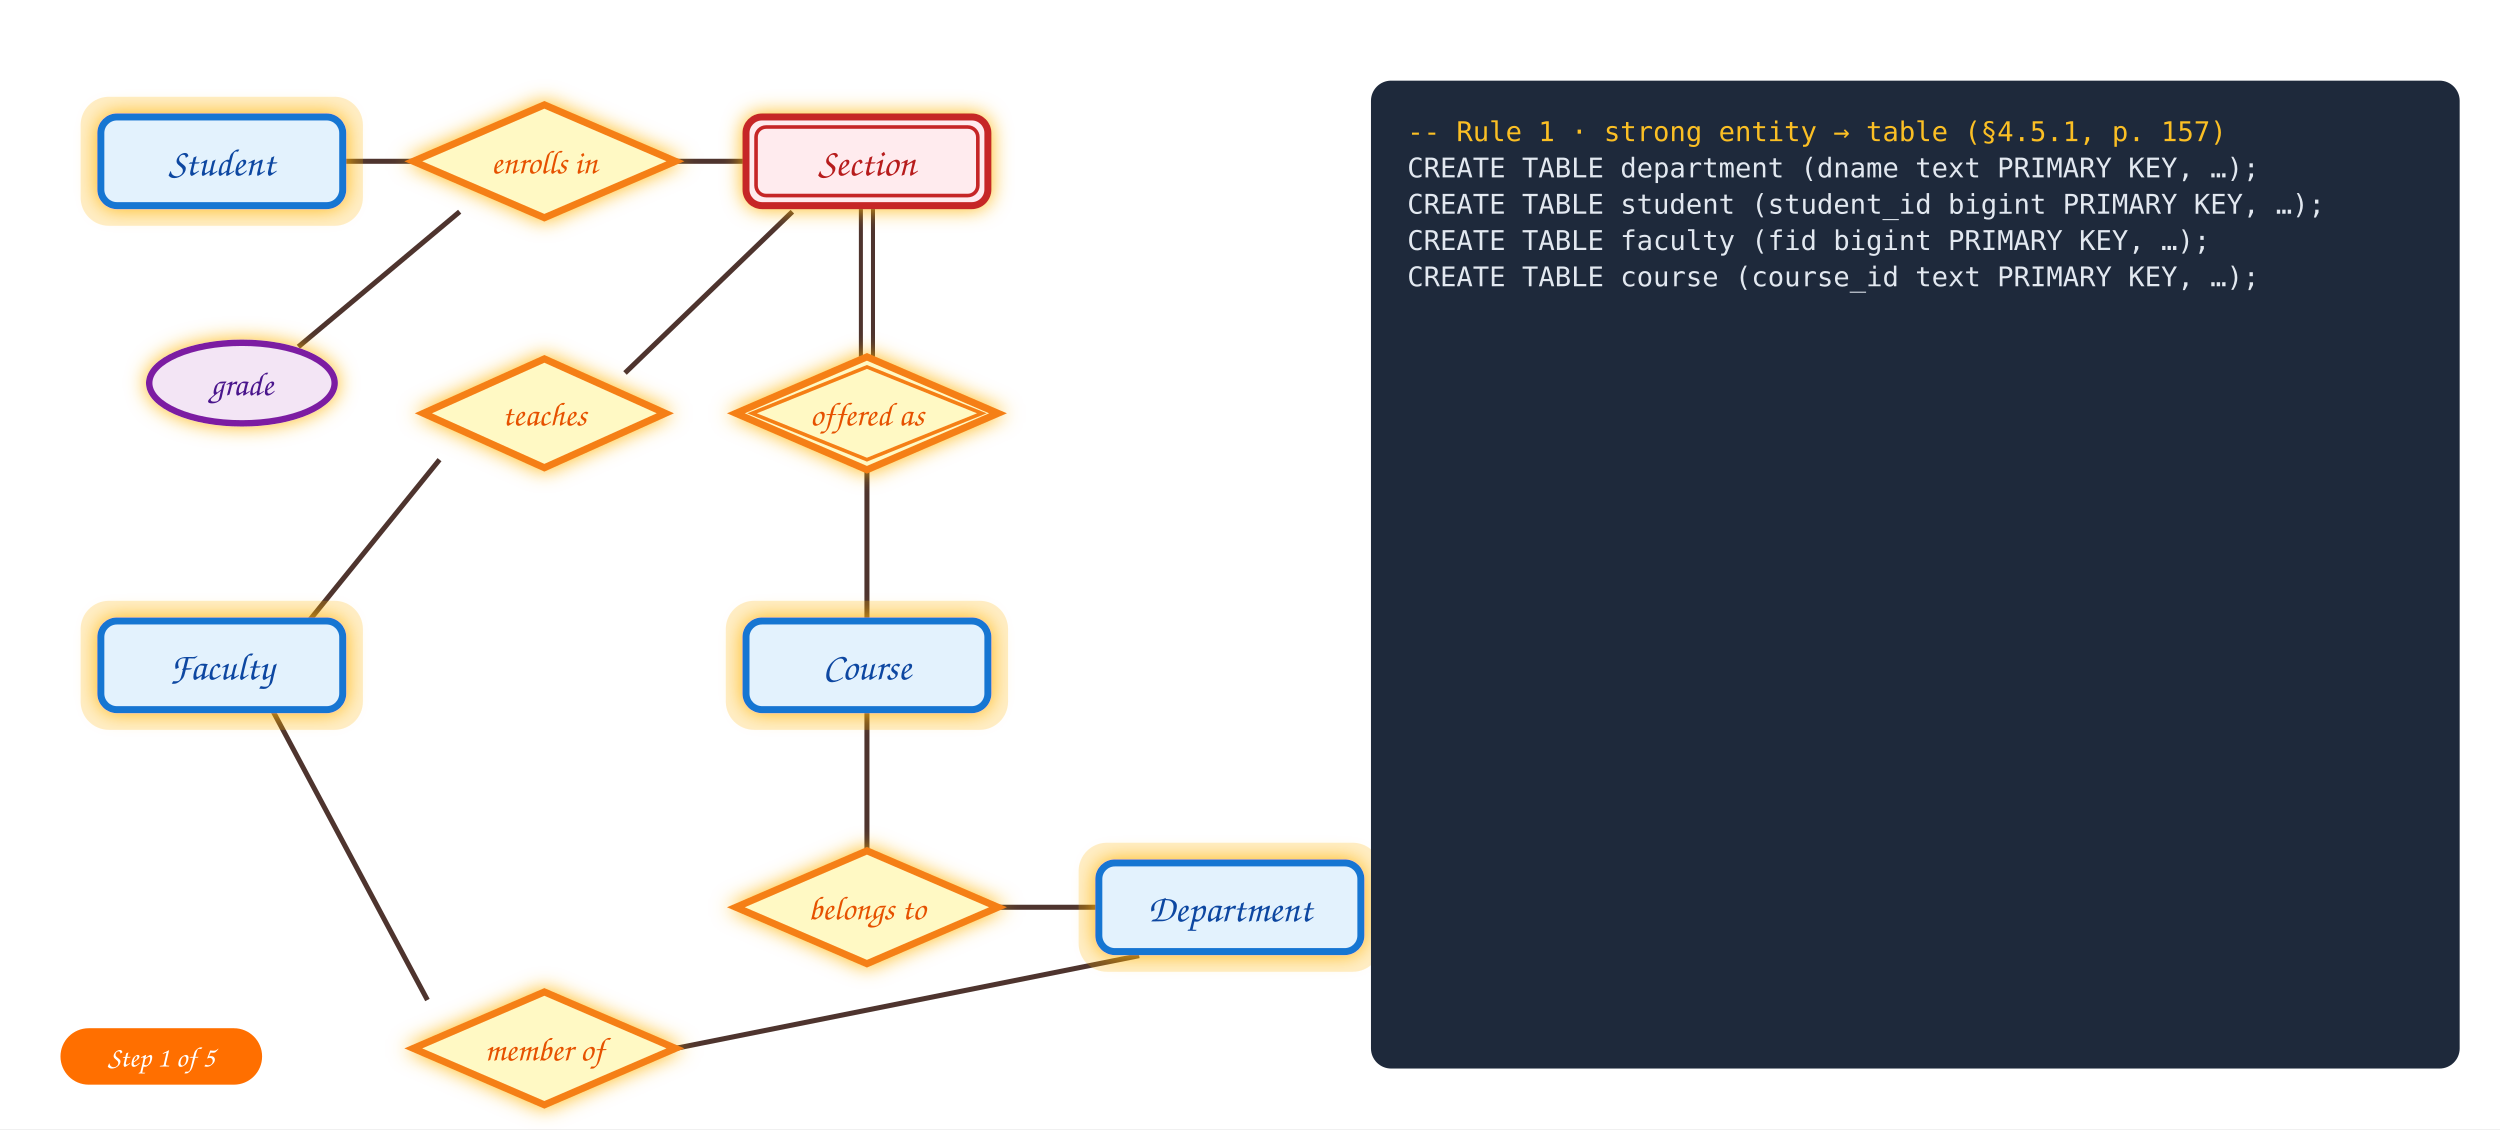
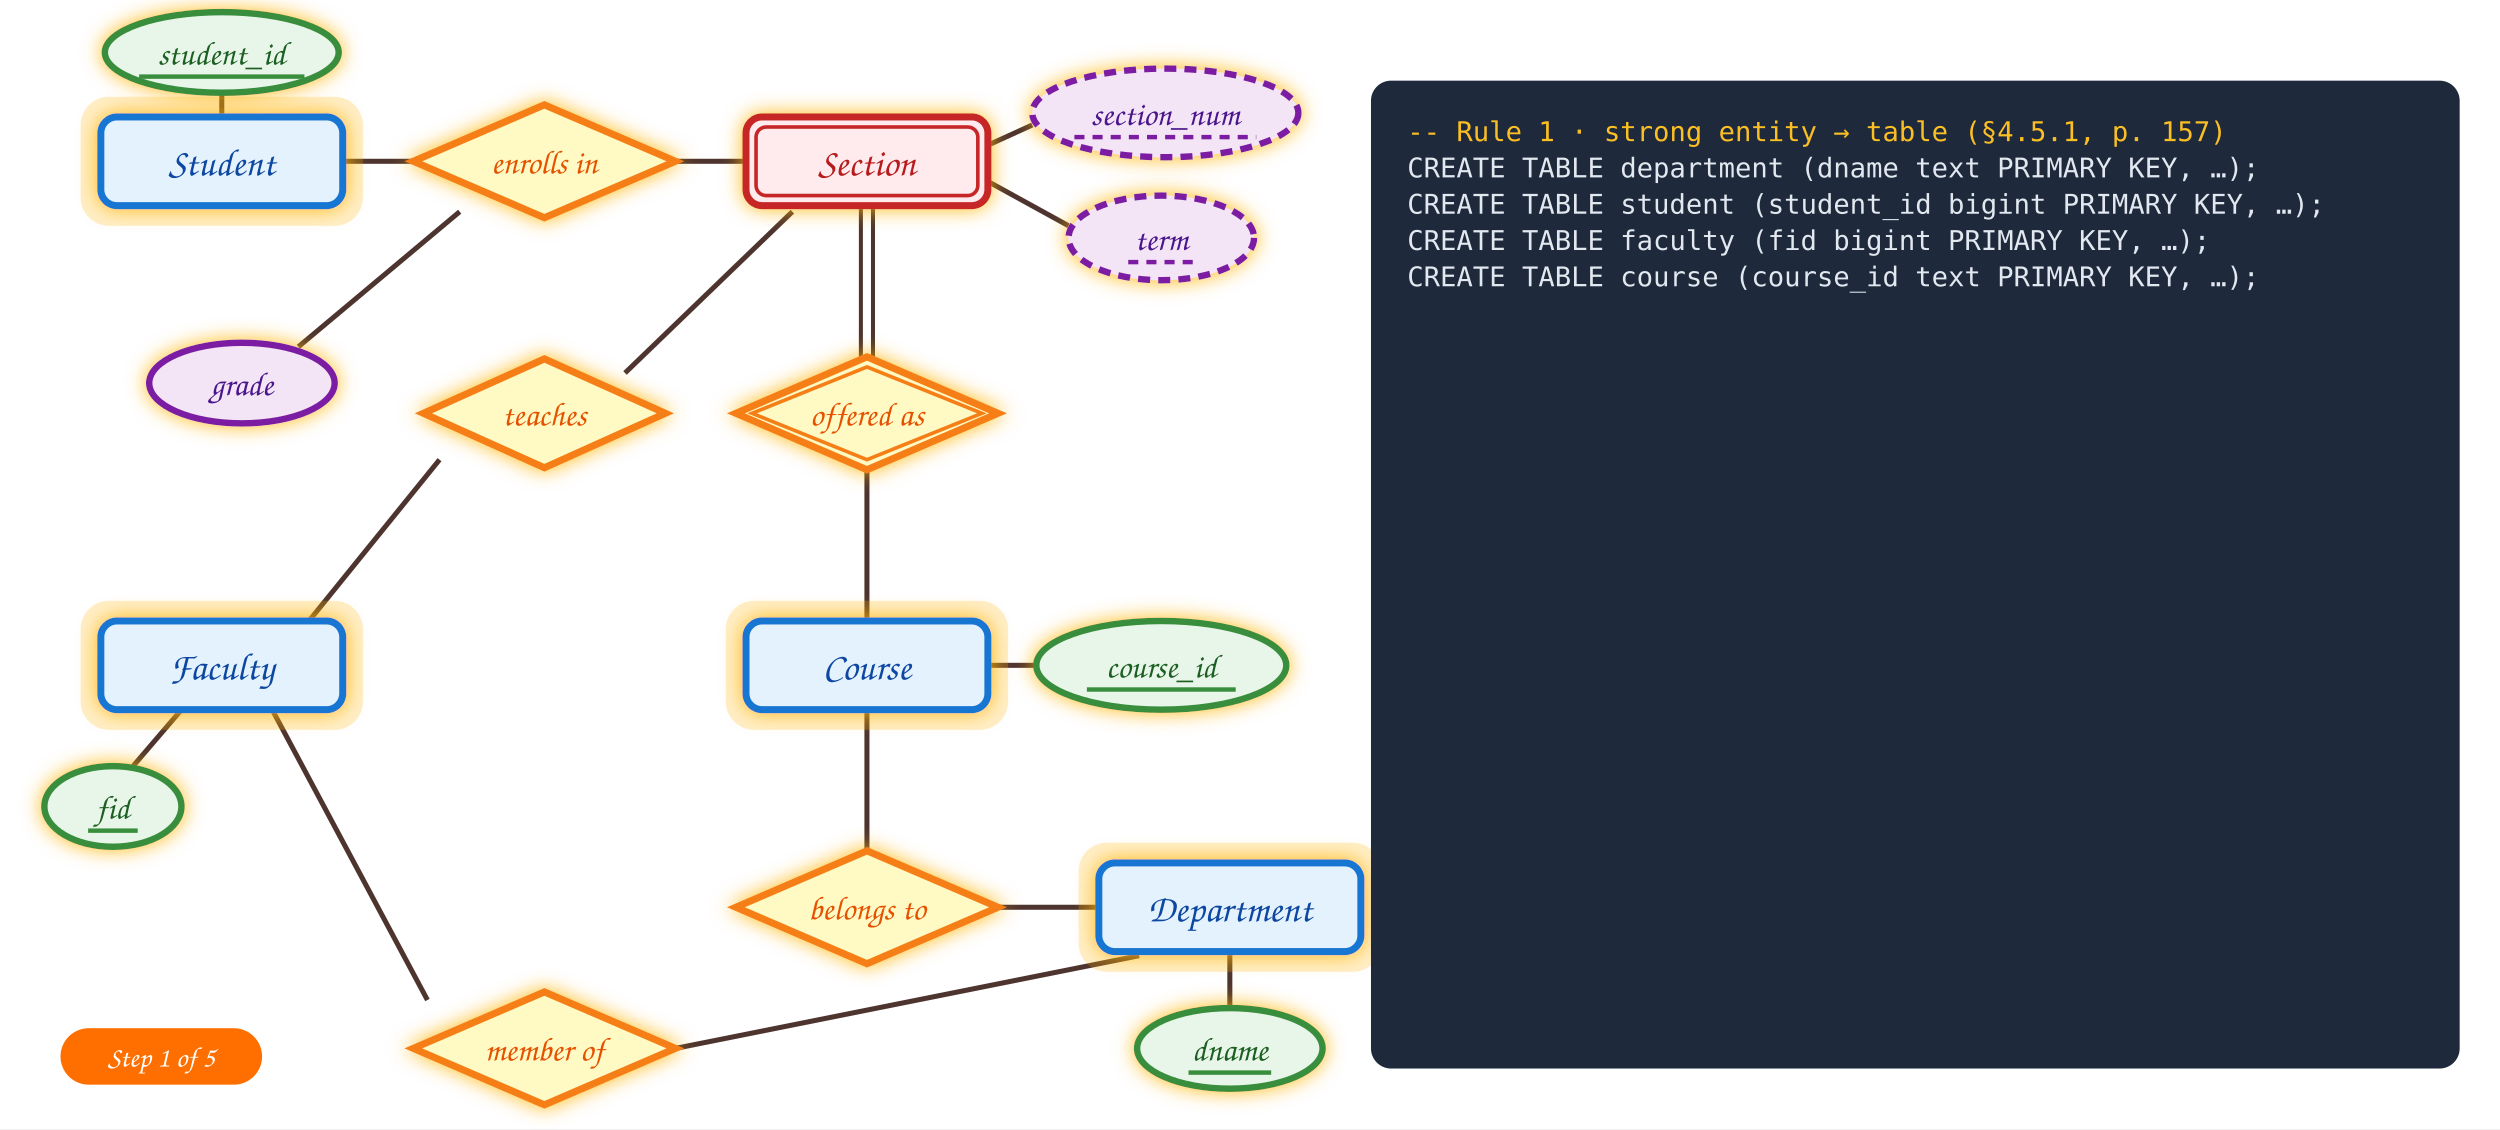
<svg xmlns="http://www.w3.org/2000/svg" viewBox="0 0 1240 560" font-family="'Chalkboard SE','Comic Sans MS','Segoe Print',cursive">
  <defs>
    <filter id="glow" x="-60%" y="-60%" width="220%" height="220%">
      <feDropShadow dx="0" dy="0" stdDeviation="5" flood-color="#ffb300" flood-opacity="0.9" />
    </filter>
    <marker id="lead" viewBox="0 0 10 10" refX="8" refY="5" markerWidth="7" markerHeight="7" orient="auto-start-reverse">
      <path d="M 0 1 L 9 5 L 0 9 z" fill="#ff6f00" />
    </marker>
  </defs>
  <rect width="1240" height="560" fill="#ffffff" />
  <line x1="170" y1="80" x2="205" y2="80" stroke="#4E342E" stroke-width="2.5" />
  <line x1="335" y1="80" x2="370" y2="80" stroke="#4E342E" stroke-width="2.5" />
  <line x1="433" y1="102" x2="433" y2="177" stroke="#4E342E" stroke-width="2" />
  <line x1="427" y1="102" x2="427" y2="177" stroke="#4E342E" stroke-width="2" />
  <line x1="430" y1="233" x2="430" y2="308" stroke="#4E342E" stroke-width="2.5" />
  <line x1="430" y1="352" x2="430" y2="422" stroke="#4E342E" stroke-width="2.5" />
  <line x1="495" y1="450" x2="550" y2="450" stroke="#4E342E" stroke-width="2.5" />
  <line x1="150" y1="312" x2="218" y2="228" stroke="#4E342E" stroke-width="2.5" />
  <line x1="310" y1="185" x2="393" y2="105" stroke="#4E342E" stroke-width="2.5" />
  <line x1="135" y1="352" x2="212" y2="496" stroke="#4E342E" stroke-width="2.5" />
  <line x1="335" y1="520" x2="565" y2="474" stroke="#4E342E" stroke-width="2.5" />
  <line x1="228" y1="105" x2="148" y2="172" stroke="#4E342E" stroke-width="2.5" />
+   <line x1="110" y1="58" x2="110" y2="46" stroke="#4E342E" stroke-width="2.5" />
+   <line x1="490" y1="72" x2="512" y2="62" stroke="#4E342E" stroke-width="2.5" />
+   <line x1="490" y1="90" x2="530" y2="112" stroke="#4E342E" stroke-width="2.5" />
+   <line x1="490" y1="330" x2="514" y2="330" stroke="#4E342E" stroke-width="2.5" />
+   <line x1="610" y1="472" x2="610" y2="500" stroke="#4E342E" stroke-width="2.5" />
+   <line x1="90" y1="352" x2="66" y2="380" stroke="#4E342E" stroke-width="2.5" />
  <rect x="40" y="48" width="140" height="64" rx="14" fill="#ffb300" opacity="0.22" />
  <rect x="360" y="298" width="140" height="64" rx="14" fill="#ffb300" opacity="0.22" />
  <rect x="40" y="298" width="140" height="64" rx="14" fill="#ffb300" opacity="0.22" />
  <rect x="535" y="418" width="150" height="64" rx="14" fill="#ffb300" opacity="0.22" />
  <g filter="url(#glow)">
    <rect x="50" y="58" width="120" height="44" rx="8" fill="#e3f2fd" stroke="#1976d2" stroke-width="3.5" />
    <text x="110" y="87" font-size="19" fill="#0d47a1" text-anchor="middle">Student</text>
  </g>
  <g filter="url(#glow)">
    <polygon points="270,52 335,80 270,108 205,80" fill="#fff9c4" stroke="#f57f17" stroke-width="3.5" />
    <text x="270" y="86" font-size="16.5" fill="#e65100" text-anchor="middle">enrolls in</text>
  </g>
  <g filter="url(#glow)">
    <rect x="370" y="58" width="120" height="44" rx="8" fill="#ffebee" stroke="#c62828" stroke-width="3.5" />
    <rect x="375" y="63" width="110" height="34" rx="5" fill="none" stroke="#c62828" stroke-width="1.8" />
    <text x="430" y="87" font-size="19" fill="#b71c1c" text-anchor="middle">Section</text>
  </g>
  <g filter="url(#glow)">
    <polygon points="430,177 495,205 430,233 365,205" fill="#fff9c4" stroke="#f57f17" stroke-width="3.5" />
    <polygon points="430,182 487,205 430,228 373,205" fill="none" stroke="#f57f17" stroke-width="1.8" />
    <text x="430" y="211" font-size="16.5" fill="#e65100" text-anchor="middle">offered as</text>
  </g>
  <g filter="url(#glow)">
    <rect x="370" y="308" width="120" height="44" rx="8" fill="#e3f2fd" stroke="#1976d2" stroke-width="3.5" />
    <text x="430" y="337" font-size="19" fill="#0d47a1" text-anchor="middle">Course</text>
  </g>
  <g filter="url(#glow)">
    <polygon points="430,422 495,450 430,478 365,450" fill="#fff9c4" stroke="#f57f17" stroke-width="3.5" />
    <text x="430" y="456" font-size="16.5" fill="#e65100" text-anchor="middle">belongs to</text>
  </g>
  <g filter="url(#glow)">
    <rect x="545" y="428" width="130" height="44" rx="8" fill="#e3f2fd" stroke="#1976d2" stroke-width="3.5" />
    <text x="610" y="457" font-size="19" fill="#0d47a1" text-anchor="middle">Department</text>
  </g>
  <g filter="url(#glow)">
    <rect x="50" y="308" width="120" height="44" rx="8" fill="#e3f2fd" stroke="#1976d2" stroke-width="3.5" />
    <text x="110" y="337" font-size="19" fill="#0d47a1" text-anchor="middle">Faculty</text>
  </g>
  <g filter="url(#glow)">
    <polygon points="270,178 330,205 270,232 210,205" fill="#fff9c4" stroke="#f57f17" stroke-width="3.5" />
    <text x="270" y="211" font-size="16.5" fill="#e65100" text-anchor="middle">teaches</text>
  </g>
  <g filter="url(#glow)">
    <polygon points="270,492 335,520 270,548 205,520" fill="#fff9c4" stroke="#f57f17" stroke-width="3.5" />
    <text x="270" y="526" font-size="16.5" fill="#e65100" text-anchor="middle">member of</text>
  </g>
  <g filter="url(#glow)">
    <ellipse cx="120" cy="190" rx="46" ry="20" fill="#f3e5f5" stroke="#7b1fa2" stroke-width="3.2" />
    <text x="120" y="196" font-size="16.5" fill="#4a148c" text-anchor="middle">grade</text>
  </g>
+   <g filter="url(#glow)">
+     <ellipse cx="110" cy="26" rx="58" ry="20" fill="#e8f5e9" stroke="#388e3c" stroke-width="3.2" />
+     <text x="110" y="32" font-size="16.5" fill="#1b5e20" text-anchor="middle">student_id</text>
+     <line x1="69" y1="38" x2="151" y2="38" stroke="#388e3c" stroke-width="2.2" />
+   </g>
+   <g filter="url(#glow)">
+     <ellipse cx="578" cy="56" rx="66" ry="22" fill="#f3e5f5" stroke="#7b1fa2" stroke-width="3.2" stroke-dasharray="6 4" />
+     <text x="578" y="62" font-size="16.5" fill="#4a148c" text-anchor="middle">section_num</text>
+     <line x1="532.9" y1="68" x2="623.1" y2="68" stroke="#7b1fa2" stroke-width="2.2" stroke-dasharray="5 4" />
+   </g>
+   <g filter="url(#glow)">
+     <ellipse cx="576" cy="118" rx="46" ry="21" fill="#f3e5f5" stroke="#7b1fa2" stroke-width="3.2" stroke-dasharray="6 4" />
+     <text x="576" y="124" font-size="16.5" fill="#4a148c" text-anchor="middle">term</text>
+     <line x1="559.6" y1="130" x2="592.4" y2="130" stroke="#7b1fa2" stroke-width="2.2" stroke-dasharray="5 4" />
+   </g>
+   <g filter="url(#glow)">
+     <ellipse cx="576" cy="330" rx="62" ry="22" fill="#e8f5e9" stroke="#388e3c" stroke-width="3.2" />
+     <text x="576" y="336" font-size="16.5" fill="#1b5e20" text-anchor="middle">course_id</text>
+     <line x1="539.1" y1="342" x2="612.9" y2="342" stroke="#388e3c" stroke-width="2.2" />
+   </g>
+   <g filter="url(#glow)">
+     <ellipse cx="610" cy="520" rx="46" ry="20" fill="#e8f5e9" stroke="#388e3c" stroke-width="3.2" />
+     <text x="610" y="526" font-size="16.5" fill="#1b5e20" text-anchor="middle">dname</text>
+     <line x1="589.5" y1="532" x2="630.5" y2="532" stroke="#388e3c" stroke-width="2.2" />
+   </g>
+   <g filter="url(#glow)">
+     <ellipse cx="56" cy="400" rx="34" ry="20" fill="#e8f5e9" stroke="#388e3c" stroke-width="3.2" />
+     <text x="56" y="406" font-size="16.5" fill="#1b5e20" text-anchor="middle">fid</text>
+     <line x1="43.7" y1="412" x2="68.3" y2="412" stroke="#388e3c" stroke-width="2.2" />
+   </g>
  <rect x="680" y="40" width="540" height="490" rx="10" fill="#1e293b" />
  <text x="698" y="70" font-size="13.5" font-family="ui-monospace,Menlo,Consolas,monospace" fill="#fbbf24">-- Rule 1 · strong entity → table   (§4.5.1, p. 157)</text>
  <text x="698" y="88" font-size="13.5" font-family="ui-monospace,Menlo,Consolas,monospace" fill="#e2e8f0">CREATE TABLE department (dname text PRIMARY KEY, …);</text>
  <text x="698" y="106" font-size="13.5" font-family="ui-monospace,Menlo,Consolas,monospace" fill="#e2e8f0">CREATE TABLE student (student_id bigint PRIMARY KEY, …);</text>
  <text x="698" y="124" font-size="13.5" font-family="ui-monospace,Menlo,Consolas,monospace" fill="#e2e8f0">CREATE TABLE faculty (fid bigint PRIMARY KEY, …);</text>
  <text x="698" y="142" font-size="13.5" font-family="ui-monospace,Menlo,Consolas,monospace" fill="#e2e8f0">CREATE TABLE course (course_id text PRIMARY KEY, …);</text>
  <g>
    <rect x="30" y="510" width="100" height="28" rx="14" fill="#ff6f00" />
    <text x="80" y="529" font-size="14" fill="#ffffff" text-anchor="middle">Step 1 of 5</text>
  </g>
</svg>
